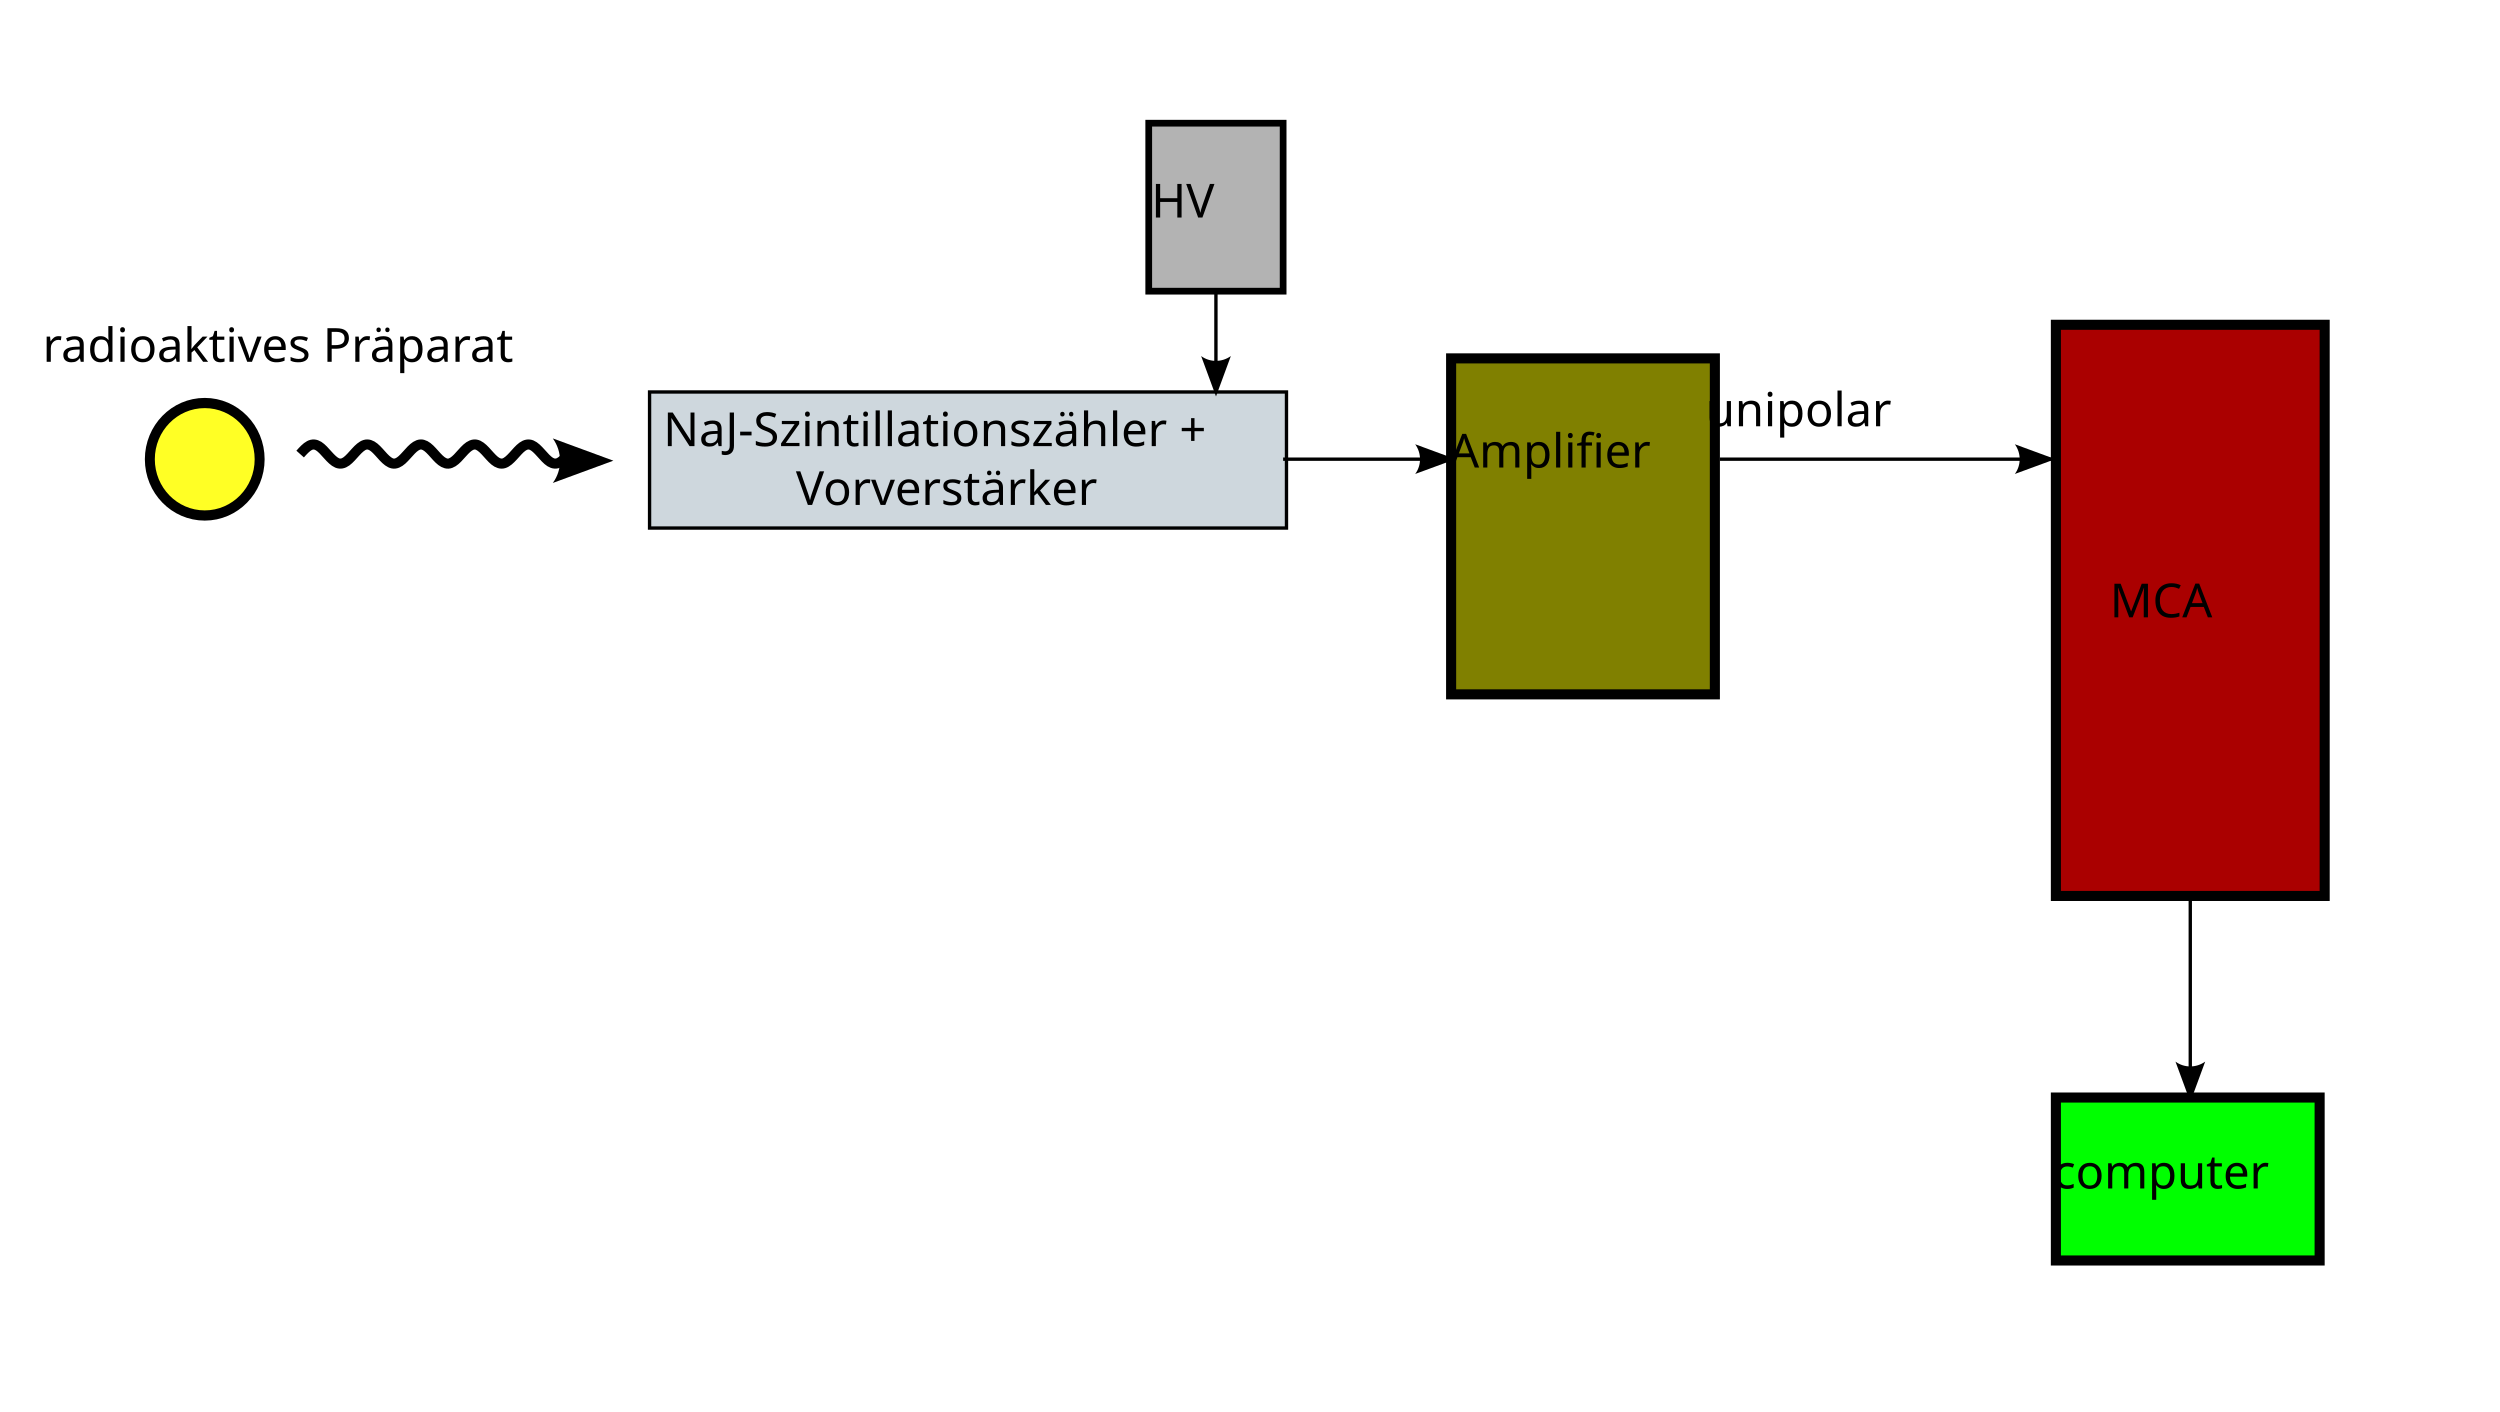
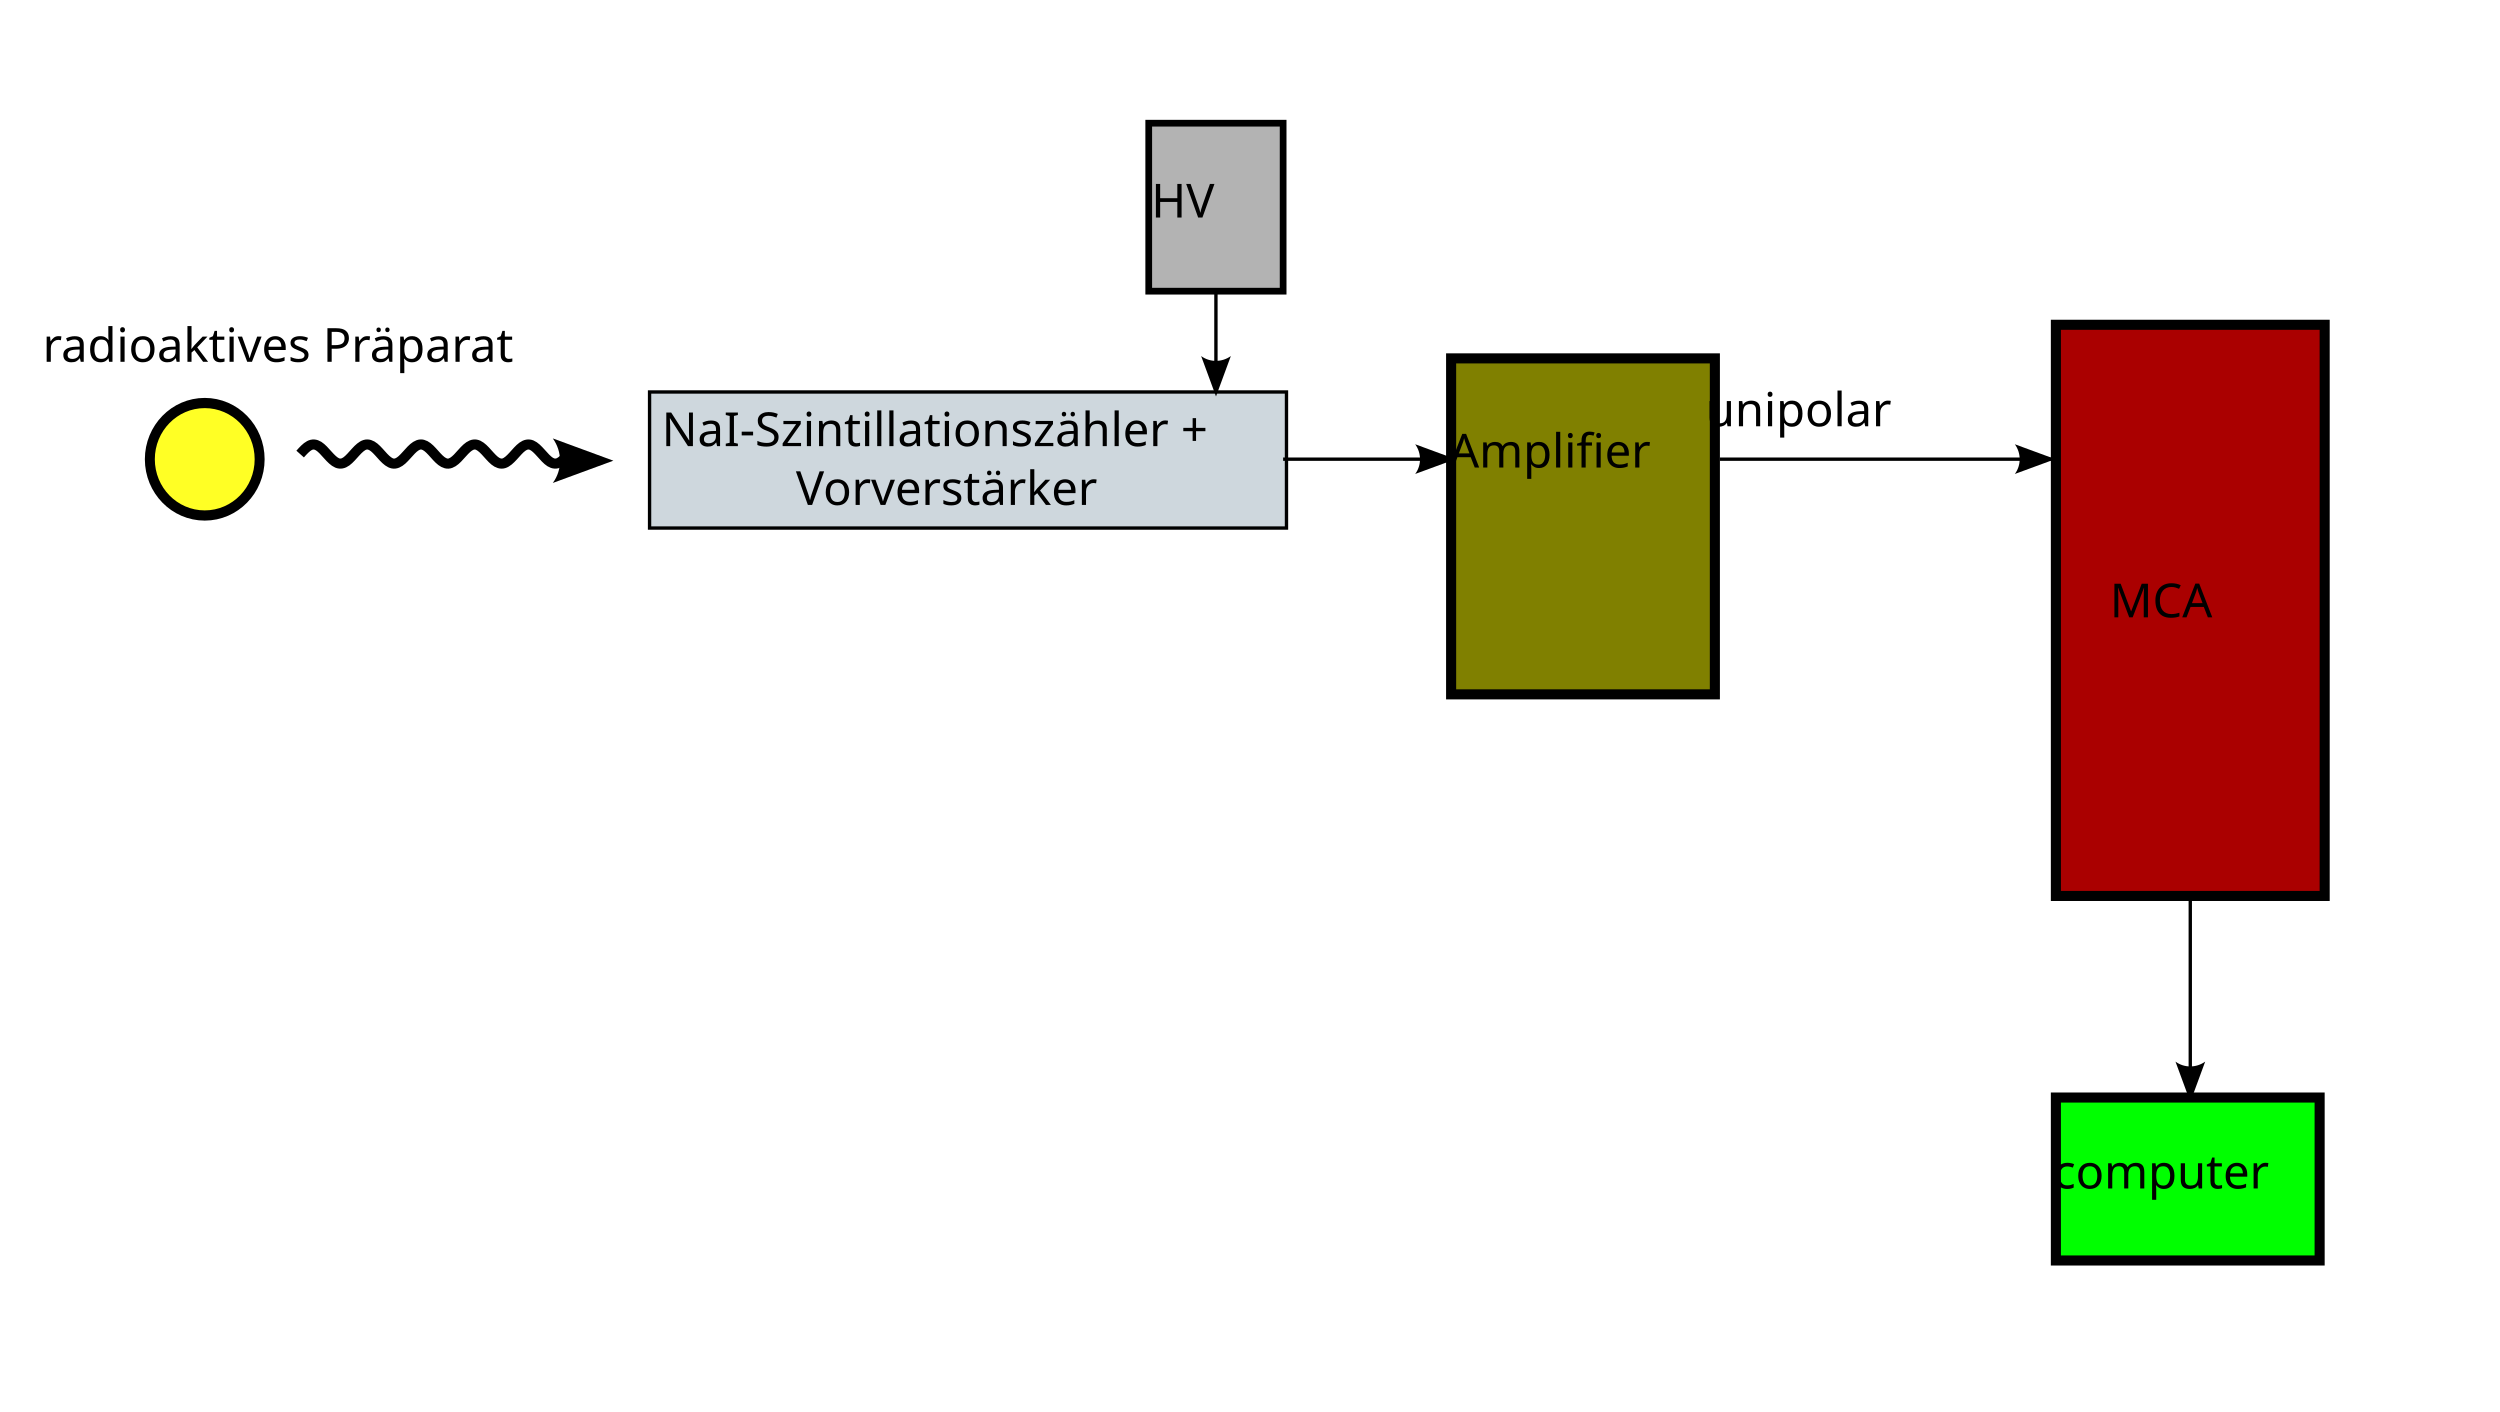
<svg xmlns="http://www.w3.org/2000/svg" width="744.09" height="420" id="svg2" version="1.1">
  <defs id="defs4">
    <marker style="overflow:visible" id="Tail" refX="0" refY="0" orient="auto">
      <g transform="scale(-1.2,-1.2)" id="g3955">
        <path style="fill:none;stroke:#000000;stroke-width:0.8;stroke-linecap:round;marker-start:none;marker-end:none" d="M -3.805,-3.959 0.544,0" id="path3957" />
        <path style="fill:none;stroke:#000000;stroke-width:0.8;stroke-linecap:round;marker-start:none;marker-end:none" d="M -1.287,-3.959 3.062,0" id="path3959" />
        <path style="fill:none;stroke:#000000;stroke-width:0.8;stroke-linecap:round;marker-start:none;marker-end:none" d="M 1.305,-3.959 5.654,0" id="path3961" />
        <path style="fill:none;stroke:#000000;stroke-width:0.8;stroke-linecap:round;marker-start:none;marker-end:none" d="M -3.805,4.178 0.544,0.22" id="path3963" />
        <path style="fill:none;stroke:#000000;stroke-width:0.8;stroke-linecap:round;marker-start:none;marker-end:none" d="M -1.287,4.178 3.062,0.22" id="path3965" />
        <path style="fill:none;stroke:#000000;stroke-width:0.8;stroke-linecap:round;marker-start:none;marker-end:none" d="M 1.305,4.178 5.654,0.22" id="path3967" />
      </g>
    </marker>
    <marker style="overflow:visible" id="Arrow1Lstart" refX="0" refY="0" orient="auto">
      <path transform="matrix(0.8,0,0,0.8,10,0)" style="fill-rule:evenodd;stroke:#000000;stroke-width:1pt;marker-start:none" d="M 0,0 5,-5 -12.5,0 5,5 0,0 z" id="path3919" />
    </marker>
    <marker style="overflow:visible" id="Arrow2Lend" refX="0" refY="0" orient="auto">
      <path transform="matrix(-1.1,0,0,-1.1,-1.1,0)" d="M 8.719,4.034 -2.207,0.016 8.719,-4.002 c -1.745,2.372 -1.735,5.617 -6e-7,8.035 z" style="font-size:12px;fill-rule:evenodd;stroke-width:0.625;stroke-linejoin:round" id="path4066" />
    </marker>
    <marker style="overflow:visible" id="Arrow2Lend-7" refX="0" refY="0" orient="auto">
      <path transform="matrix(-1.1,0,0,-1.1,-1.1,0)" d="M 8.719,4.034 -2.207,0.016 8.719,-4.002 c -1.745,2.372 -1.735,5.617 -6e-7,8.035 z" style="font-size:12px;fill-rule:evenodd;stroke-width:0.625;stroke-linejoin:round" id="path4066-6" />
    </marker>
    <marker style="overflow:visible" id="Arrow2Lend-4" refX="0" refY="0" orient="auto">
      <path transform="matrix(-1.1,0,0,-1.1,-1.1,0)" d="M 8.719,4.034 -2.207,0.016 8.719,-4.002 c -1.745,2.372 -1.735,5.617 -6e-7,8.035 z" style="font-size:12px;fill-rule:evenodd;stroke-width:0.625;stroke-linejoin:round" id="path4066-2" />
    </marker>
    <marker style="overflow:visible" id="Arrow2Lend-2" refX="0" refY="0" orient="auto">
      <path transform="matrix(-1.1,0,0,-1.1,-1.1,0)" d="M 8.719,4.034 -2.207,0.016 8.719,-4.002 c -1.745,2.372 -1.735,5.617 -6e-7,8.035 z" style="font-size:12px;fill-rule:evenodd;stroke-width:0.625;stroke-linejoin:round" id="path4066-21" />
    </marker>
    <marker style="overflow:visible" id="Arrow2Lend-1" refX="0" refY="0" orient="auto">
      <path transform="matrix(-1.1,0,0,-1.1,-1.1,0)" d="M 8.719,4.034 -2.207,0.016 8.719,-4.002 c -1.745,2.372 -1.735,5.617 -6e-7,8.035 z" style="font-size:12px;fill-rule:evenodd;stroke-width:0.625;stroke-linejoin:round" id="path4066-7" />
    </marker>
  </defs>
  <g transform="translate(0,-632.3622)" id="layer1">
    <rect y="749.029" x="193.333" height="40.5" width="189.571" id="rect2985-8" style="fill:#ced7dd;fill-opacity:1;fill-rule:evenodd;stroke:#000000;stroke-width:1;stroke-opacity:1" />
    <path transform="matrix(0.5160293,0,0,0.5286193,-192.7754,606.5409)" d="m 523.333,307.428 c 0,17.489 -14.178,31.667 -31.667,31.667 -17.489,0 -31.667,-14.178 -31.667,-31.667 0,-17.489 14.178,-31.667 31.667,-31.667 17.489,0 31.667,14.178 31.667,31.667 z" id="path3779" style="fill:#ffff25;fill-opacity:1;fill-rule:evenodd;stroke:#000000;stroke-width:5.744;stroke-linecap:butt;stroke-linejoin:miter;stroke-miterlimit:4;stroke-opacity:1;stroke-dasharray:none" />
    <rect y="729.029" x="611.905" height="170" width="80" id="rect3815" style="fill:#aa0000;fill-opacity:1;fill-rule:evenodd;stroke:#000000;stroke-width:3;stroke-linecap:butt;stroke-linejoin:miter;stroke-miterlimit:4;stroke-opacity:1;stroke-dasharray:none" />
    <rect y="959.029" x="611.905" height="48.5" width="78.5" id="rect3817" style="fill:#00ff00;fill-opacity:1;fill-rule:evenodd;stroke:#000000;stroke-width:3;stroke-linecap:butt;stroke-linejoin:miter;stroke-miterlimit:4;stroke-opacity:1;stroke-dasharray:none" />
    <text id="text3819-4" y="765.148" x="290.844" style="font-size:14px;font-style:normal;font-weight:normal;text-align:center;line-height:125%;letter-spacing:0px;word-spacing:0px;text-anchor:middle;fill:#000000;fill-opacity:1;stroke:none;font-family:Sans" xml:space="preserve">
-       <tspan style="font-size:14px;text-align:center;text-anchor:middle" y="765.148" x="292.786" id="tspan3821-0">NaJ-Szintillationszähler + </tspan>
+       <tspan style="font-size:14px;text-align:center;text-anchor:middle" y="765.148" x="292.786" id="tspan3821-0">NaI-Szintillationszähler + </tspan>
      <tspan style="font-size:14px;text-align:center;text-anchor:middle" id="tspan3823-9" y="782.648" x="290.844">Vorverstärker</tspan>
    </text>
    <rect y="739.029" x="431.905" height="100" width="78.5" id="rect3773-4" style="fill:#808000;fill-opacity:1;fill-rule:evenodd;stroke:#000000;stroke-width:3;stroke-linecap:butt;stroke-linejoin:miter;stroke-miterlimit:4;stroke-opacity:1;stroke-dasharray:none" />
    <text id="text3895" y="771.529" x="470.405" style="font-size:14px;font-style:normal;font-weight:normal;text-align:center;line-height:125%;letter-spacing:0px;word-spacing:0px;text-anchor:middle;fill:#000000;fill-opacity:1;stroke:none;font-family:Sans" xml:space="preserve">
      <tspan y="771.529" x="470.405" id="tspan3897">Amplifier</tspan>
    </text>
    <text id="text3945" y="321.838" x="301.952" style="font-size:40px;font-style:normal;font-weight:normal;line-height:125%;letter-spacing:0px;word-spacing:0px;fill:#000000;fill-opacity:1;stroke:none;font-family:Sans" xml:space="preserve">
      <tspan y="321.838" x="301.952" id="tspan3947" />
    </text>
    <text id="text3965" y="816.1" x="652.31" style="font-size:14px;font-style:normal;font-weight:normal;text-align:center;line-height:125%;letter-spacing:0px;word-spacing:0px;text-anchor:middle;fill:#000000;fill-opacity:1;stroke:none;font-family:Sans" xml:space="preserve">
      <tspan y="816.1" x="652.31" id="tspan3967">MCA</tspan>
    </text>
    <text id="text3969" y="986.1" x="652.31" style="font-size:14px;font-style:normal;font-weight:normal;text-align:center;line-height:125%;letter-spacing:0px;word-spacing:0px;text-anchor:middle;fill:#000000;fill-opacity:1;stroke:none;font-family:Sans" xml:space="preserve">
      <tspan y="986.1" x="652.31" id="tspan3971">computer</tspan>
    </text>
    <flowRoot transform="translate(21,-1)" style="font-size:40px;font-style:normal;font-weight:normal;line-height:125%;letter-spacing:0px;word-spacing:0px;fill:#000000;fill-opacity:1;stroke:none;font-family:Sans" id="flowRoot3973" xml:space="preserve">
      <flowRegion id="flowRegion3975">
        <rect y="646.648" x="465.714" height="70.476" width="73.333" id="rect3977" />
      </flowRegion>
      <flowPara id="flowPara3979" />
    </flowRoot>
    <path id="path3985" d="m 381.905,769.029 50,0" style="fill:none;stroke:#000000;stroke-width:1px;stroke-linecap:butt;stroke-linejoin:miter;stroke-opacity:1;marker-end:url(#Arrow2Lend)" />
    <rect y="669.029" x="341.905" height="50" width="40" id="rect3993-5" style="fill:#b3b3b3;fill-opacity:1;fill-rule:evenodd;stroke:#000000;stroke-width:2;stroke-linecap:butt;stroke-linejoin:miter;stroke-miterlimit:4;stroke-opacity:1;stroke-dasharray:none" />
    <text id="text4013-1" y="697.119" x="361.166" style="font-size:14px;font-style:normal;font-weight:normal;text-align:center;line-height:125%;letter-spacing:0px;word-spacing:0px;text-anchor:middle;fill:#000000;fill-opacity:1;stroke:none;font-family:Sans" xml:space="preserve">
      <tspan y="697.119" x="361.166" id="tspan4015-7">HV</tspan>
    </text>
    <text id="text5344" y="759.245" x="544.445" style="font-size:14px;font-style:normal;font-weight:normal;text-align:center;line-height:125%;letter-spacing:0px;word-spacing:0px;text-anchor:middle;fill:#000000;fill-opacity:1;stroke:none;font-family:Sans" xml:space="preserve">
      <tspan y="759.245" x="544.445" id="tspan5346">unipolar</tspan>
    </text>
    <path id="path5926" d="m 651.905,899.029 0,60" style="fill:none;stroke:#000000;stroke-width:1px;stroke-linecap:butt;stroke-linejoin:miter;stroke-opacity:1;marker-end:url(#Arrow2Lend-2)" />
    <path id="path6536" d="m 361.905,719.029 0,30" style="fill:none;stroke:#000000;stroke-width:1px;stroke-linecap:butt;stroke-linejoin:miter;stroke-opacity:1;marker-end:url(#Arrow2Lend-2)" />
    <path id="path3985-4" d="m 511.905,769.029 98.481,0" style="fill:none;stroke:#000000;stroke-width:1px;stroke-linecap:butt;stroke-linejoin:miter;stroke-opacity:1;marker-end:url(#Arrow2Lend)" />
    <path style="fill:none;stroke:#000000;stroke-width:3;stroke-linecap:butt;stroke-linejoin:miter;stroke-miterlimit:100;stroke-opacity:1;stroke-dasharray:none;marker-mid:none;marker-end:none" d="m 89.333,767.504 c 0.919,-1.03 1.837,-2.038 2.756,-2.521 0.919,-0.483 1.837,-0.418 2.756,0.159 0.919,0.578 1.837,1.646 2.756,2.67 0.919,1.024 1.837,1.96 2.756,2.342 0.919,0.382 1.837,0.191 2.756,-0.476 0.919,-0.667 1.837,-1.782 2.756,-2.788 0.919,-1.006 1.837,-1.86 2.756,-2.136 0.919,-0.276 1.837,0.04 2.756,0.787 0.919,0.748 1.837,1.897 2.756,2.873 0.919,0.977 1.837,1.738 2.756,1.905 0.919,0.167 1.837,-0.269 2.756,-1.089 0.919,-0.82 1.837,-1.99 2.756,-2.925 0.919,-0.935 1.837,-1.595 2.756,-1.651 0.919,-0.056 1.837,0.496 2.756,1.378 0.919,0.883 1.837,2.059 2.756,2.942 0.919,0.883 1.837,1.433 2.756,1.378 0.919,-0.055 1.837,-0.716 2.756,-1.651 0.919,-0.935 1.837,-2.104 2.756,-2.925 0.919,-0.821 1.837,-1.255 2.756,-1.089 0.919,0.166 1.837,0.928 2.756,1.905 0.919,0.976 1.837,2.125 2.756,2.873 0.919,0.748 1.837,1.062 2.756,0.787 0.919,-0.275 1.837,-1.13 2.756,-2.136 0.919,-1.006 1.837,-2.121 2.756,-2.788 0.919,-0.667 1.837,-0.857 2.756,-0.476 0.919,0.381 1.837,1.318 2.756,2.342 0.919,1.024 1.837,2.092 2.756,2.67 0.919,0.579 1.837,0.641 2.756,0.159 0.919,-0.482 1.837,-1.491 2.756,-2.521" title="t sin(5*t)" id="path3869" />
    <path id="path6324" d="M 180.571,769.505 z" style="fill:none;stroke:#000000;stroke-width:1.5;stroke-linecap:butt;stroke-linejoin:miter;stroke-miterlimit:4;stroke-opacity:1;stroke-dasharray:none;marker-start:none;marker-end:url(#Arrow2Lend-1)" />
    <text id="text3819-4-1" y="740.055" x="91.848" style="font-size:14px;font-style:normal;font-weight:normal;text-align:center;line-height:125%;letter-spacing:0px;word-spacing:0px;text-anchor:middle;fill:#000000;fill-opacity:1;stroke:none;font-family:Sans" xml:space="preserve">
      <tspan style="font-size:14px;text-align:center;text-anchor:middle" id="tspan3823-9-4" y="740.055" x="91.848">radioaktives Präparat</tspan>
    </text>
  </g>
</svg>
